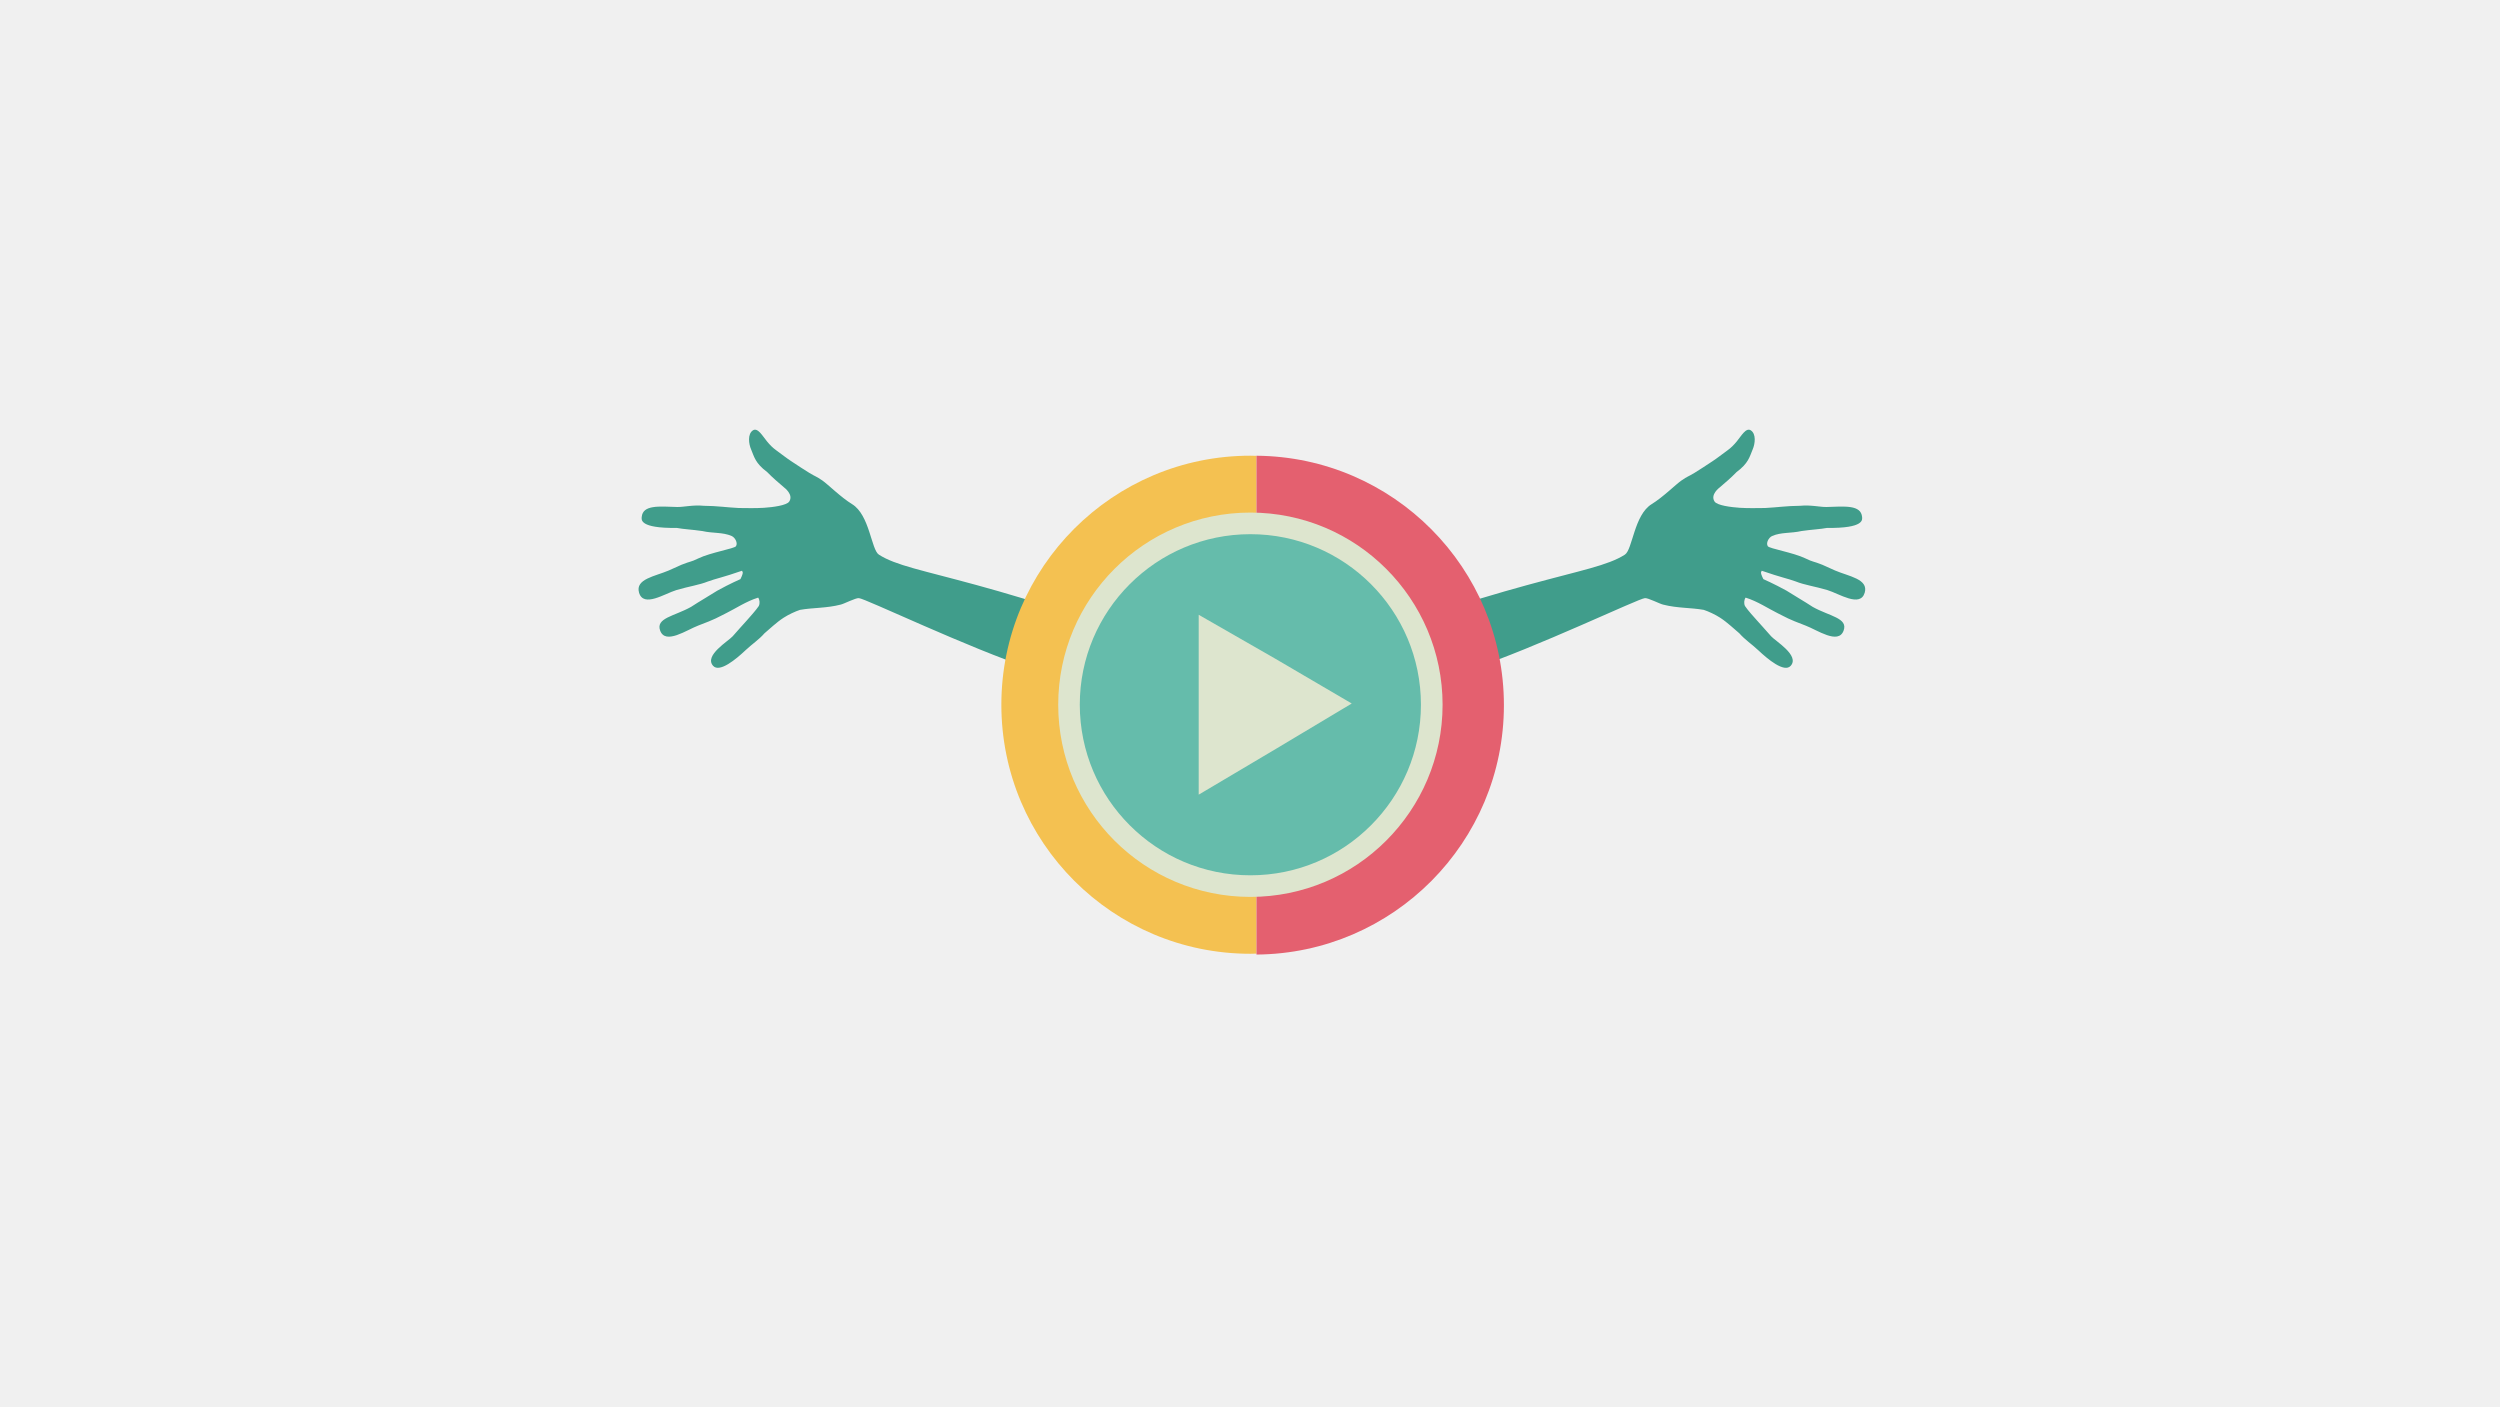
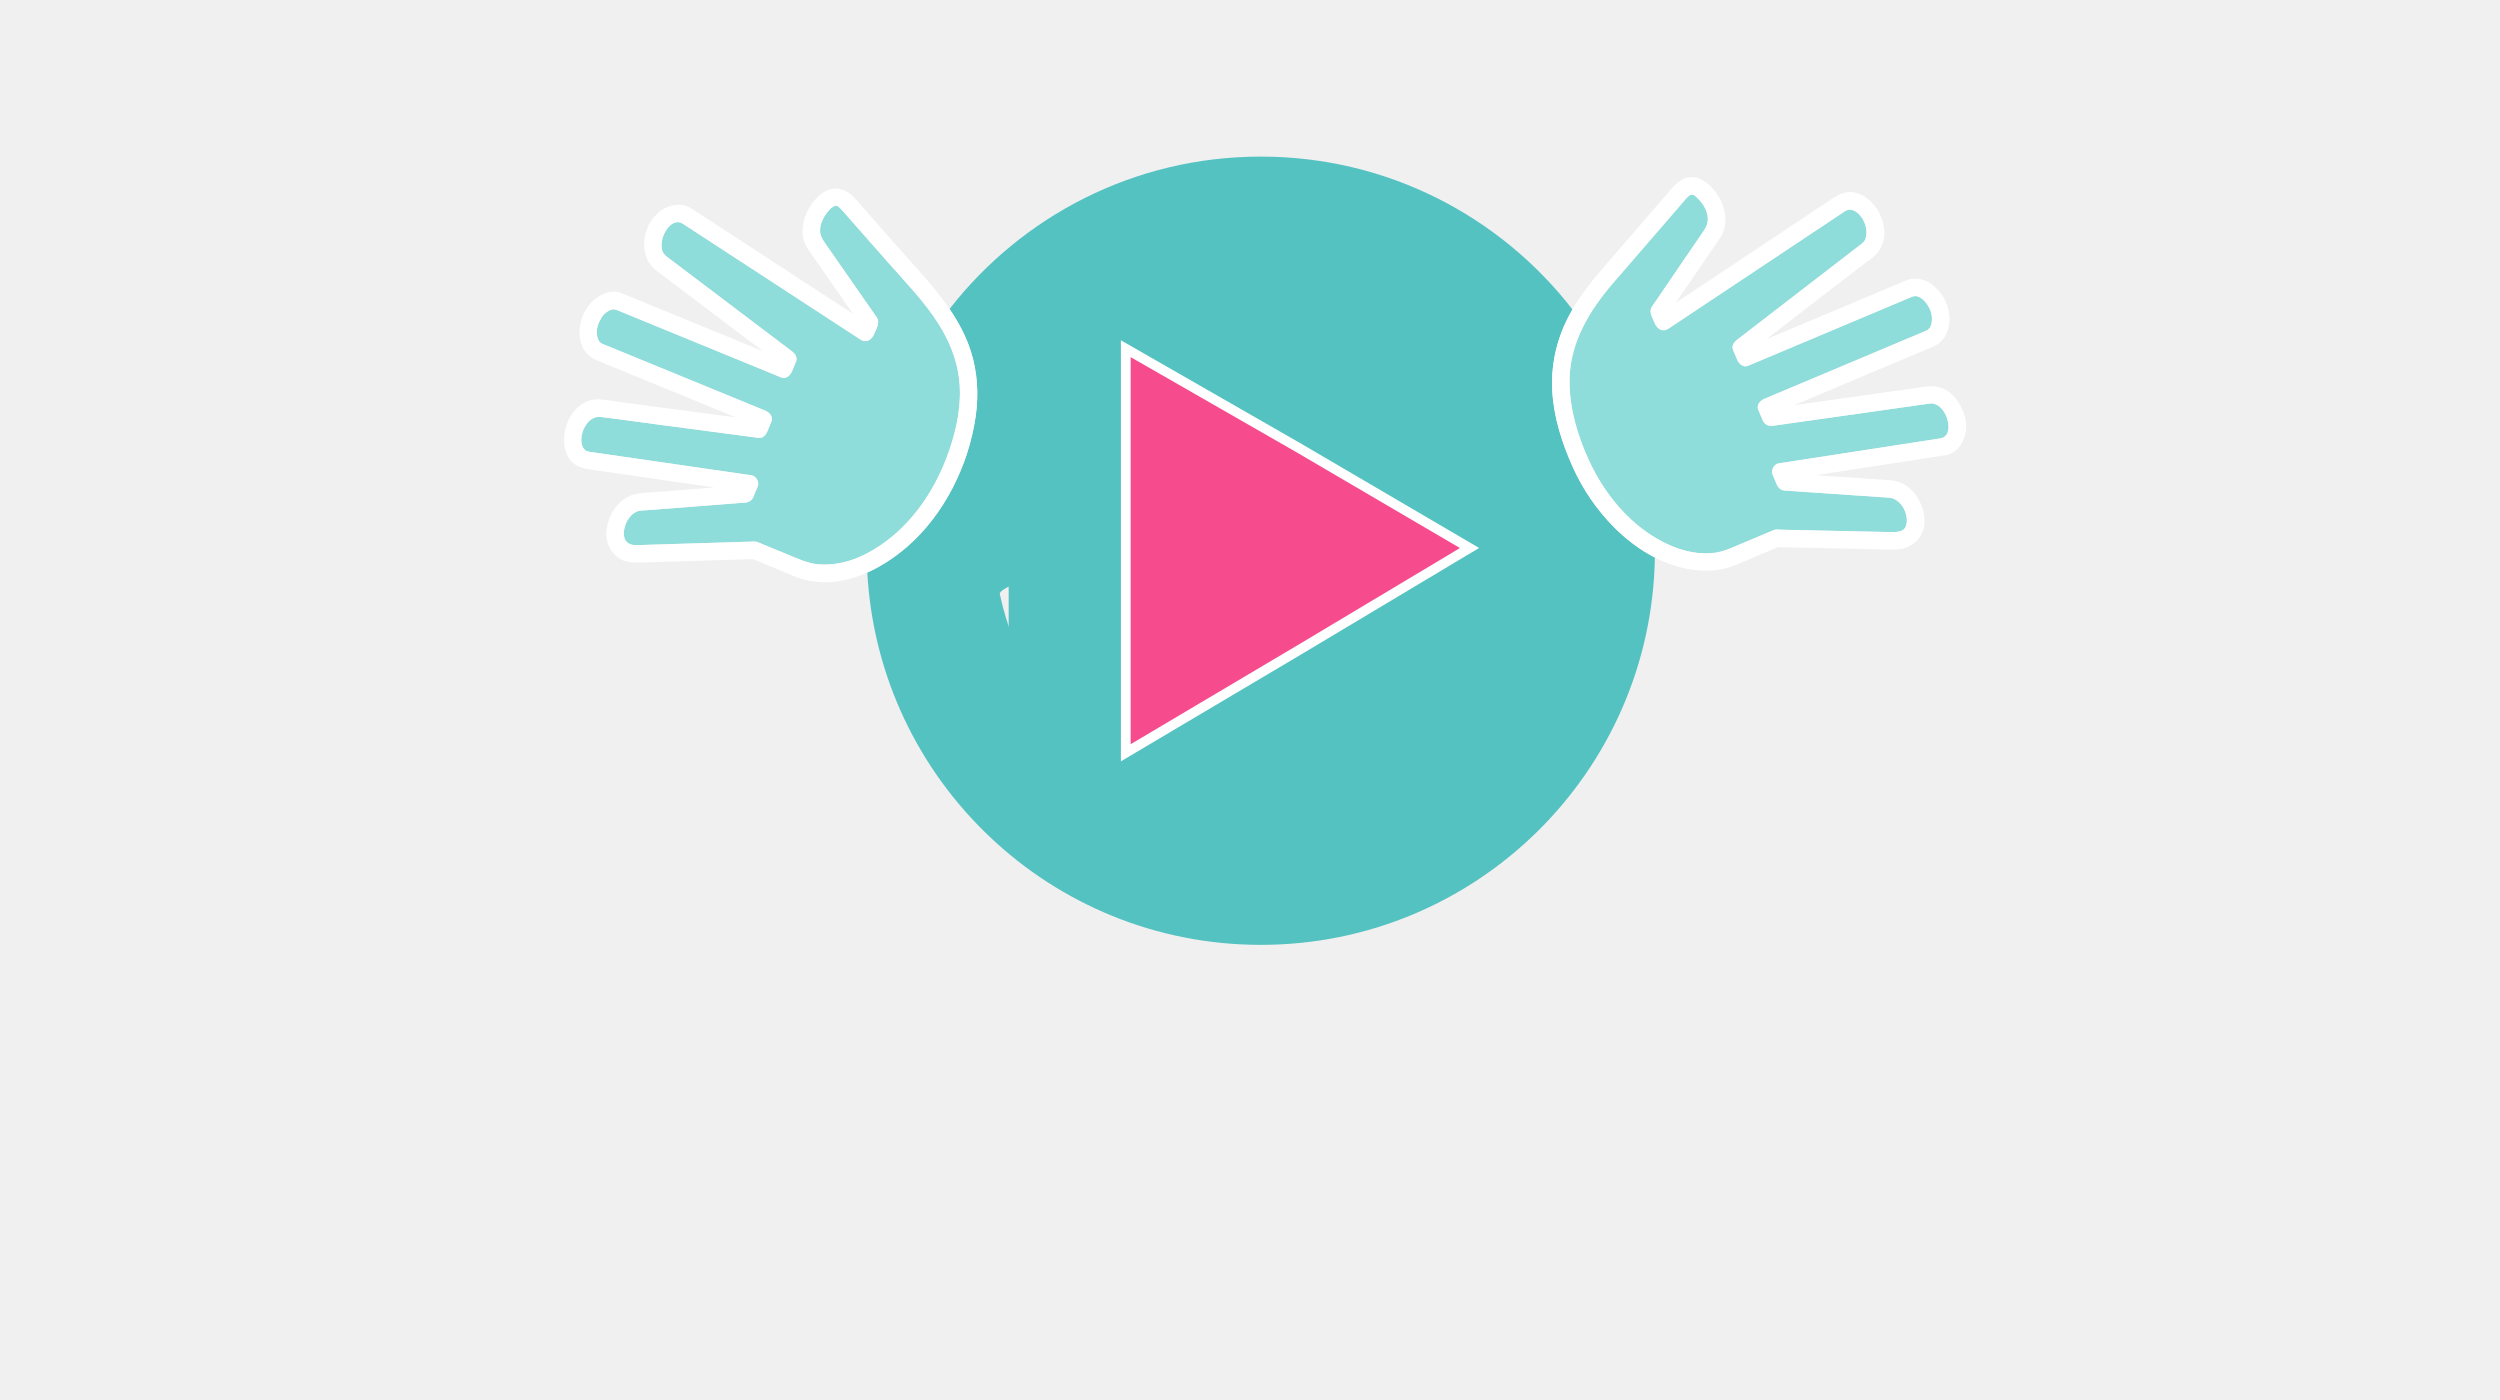
- <svg xmlns="http://www.w3.org/2000/svg" version="1.1" viewBox="0 0 768 432" enable-background="new 0 0 768 432" xml:space="preserve">
-   <g id="lefthand">
-     <g id="Layer_13_copy">
-       <path fill="#409D8B" d="M382.999,208.312c-80.812-32.24-102.578-31.257-113-37.922c-2.361-1.503-2.822-12.213-8.244-15.522    c-3.445-2.109-7.469-6.117-9.113-7.252c-2.018-1.381-1.963-1.105-4.057-2.368c-1.858-1.125-2.923-1.883-5.431-3.511    c-1.463-0.946-3.06-2.23-4.691-3.401c-1.161-0.834-1.921-1.635-2.851-2.75c-1.366-1.648-2.839-4.362-4.326-3.376    c-1.655,1.101-1.316,4.121-0.524,5.906c0.932,2.222,1.254,4.173,4.923,6.913c1.638,1.701,3.486,3.25,5.177,4.705    c0.052,0.047,2.984,2.184,1.598,4.33c-0.778,1.203-5.026,1.749-7.765,1.93c-2.957,0.185-5.31,0.066-7.751,0.066    c-3.535-0.171-6.775-0.662-10.742-0.68c-3.355-0.34-6.225,0.431-8.203,0.365c-5.515-0.179-10.522-0.698-10.86,3.045    c-0.076,0.799-0.801,3.53,10.772,3.39c2.008,0.387,4.736,0.5,7.846,0.956c3.232,0.746,6.239,0.312,8.998,1.519    c1.074,0.464,1.971,2.156,1.336,3.141c-0.478,0.734-7.861,1.956-11.521,3.728c-2.578,1.25-2.174,0.754-5.229,1.977    c-0.746,0.302-2.801,1.28-3.893,1.744c-4.191,1.812-10.372,2.609-9.128,6.831c1.362,4.642,7.816,0.316,11.443-0.798    c3.743-1.119,7.066-1.57,9.723-2.648c2.393-0.88,4.527-1.237,10.473-3.301c-0.052,0.351,0.771,0.042-0.496,2.578    c0,0-3.305,1.437-7.089,3.533c-2.424,1.548-5.668,3.399-8.092,5.002c-5.138,2.877-10.911,3.395-9.479,7.287    c1.619,4.411,8.171-0.237,11.697-1.556c5.562-2.1,5.677-2.375,8.614-3.823c2.774-1.367,6.177-3.651,9.799-4.765    c0.486,0.684,0.576,1.828,0.178,2.595c-0.771,1.184-2.94,3.604-3.673,4.423c-1.097,1.236-2.849,3.139-4.33,4.853    c-1.263,1.456-8.884,5.906-6.021,9.088c1.979,2.191,7.055-2.042,9.96-4.792c1.988-1.879,4.118-3.243,5.811-5.194    c1.622-1.333,3.475-3.214,5.891-4.792c1.469-0.959,3.617-1.956,5.026-2.412c3.984-0.714,8.08-0.481,12.474-1.612    c0.908-0.168,4.668-2.115,5.609-1.997c1.65-0.042,33.488,15.262,53.594,21.926c9.398,3.106,38.648,14.593,59.646,19.943    C377.839,223.411,382.13,210.864,382.999,208.312L382.999,208.312z" />
+ <svg xmlns="http://www.w3.org/2000/svg" version="1.1" viewBox="0 0 768 430" enable-background="new 0 0 768 430" xml:space="preserve">
+   <g id="Layer_1">
+     <g id="iconKinderGebaren">
+       <g>
+         <path fill="none" d="M248.602,77.105c0.003,0.004,0.006,0.008,0.009,0.012c0.011,0.016,0.021,0.031,0.032,0.047     c0.015,0.019,0.025,0.031,0.043,0.053C248.655,77.181,248.631,77.143,248.602,77.105z" />
+         <path fill="none" d="M421.094,148.414c8.733,0,15.815-8.003,15.815-17.876c0-9.871-7.082-17.869-15.815-17.869     c-8.736,0-15.812,7.998-15.812,17.869C405.282,140.411,412.357,148.414,421.094,148.414z" />
+         <path fill="none" d="M457.034,178.06c-6.819,34.3-36.129,60.159-71.15,60.159c-35.019,0-64.327-25.859-71.146-60.159     c0,0-7.913,2.967-7.598,4.425c8.306,38.593,40.447,67.44,78.744,67.44c38.363,0,70.55-28.944,78.79-67.636     C464.972,180.892,457.034,178.06,457.034,178.06z" />
+         <path fill="none" d="M350.259,148.414c8.732,0,15.812-8.003,15.812-17.876c0-9.871-7.08-17.869-15.812-17.869     c-8.733,0-15.813,7.998-15.813,17.869C334.445,140.411,341.525,148.414,350.259,148.414z" />
+         <path fill="#55C2C2" d="M483.208,143.593c-3.365-7.461-5.938-15.459-6.362-23.685c-0.35-6.783,0.885-13.452,3.586-19.676     c0.773-1.781,1.658-3.503,2.626-5.175c-22.148-28.562-56.79-46.951-95.733-46.951c-38.879,0-73.471,18.328-95.624,46.811     c2.698,3.972,4.983,8.204,6.478,12.806c2.141,6.593,2.518,13.521,1.522,20.358c-2.171,14.918-9.69,30.109-21.195,40.021     c-3.506,3.02-7.631,5.798-12.068,7.778c3.477,63.755,56.267,114.383,120.888,114.383c66.17,0,119.936-53.086,121.05-118.994     c-4.705-2.407-9.008-5.713-12.653-9.413C490.524,156.583,486.249,150.342,483.208,143.593z M421.094,112.669     c8.733,0,15.815,7.998,15.815,17.869c0,9.873-7.082,17.876-15.815,17.876c-8.736,0-15.812-8.003-15.812-17.876     C405.282,120.667,412.357,112.669,421.094,112.669z M350.259,112.669c8.732,0,15.812,7.998,15.812,17.869     c0,9.873-7.08,17.876-15.812,17.876c-8.733,0-15.813-8.003-15.813-17.876C334.445,120.667,341.525,112.669,350.259,112.669z      M464.674,182.289c-8.24,38.691-40.427,67.636-78.79,67.636c-38.297,0-70.438-28.848-78.744-67.44     c-0.315-1.458,7.598-4.425,7.598-4.425c6.819,34.3,36.128,60.159,71.146,60.159c35.021,0,64.331-25.859,71.15-60.159     C457.034,178.06,464.972,180.892,464.674,182.289z" />
+         <path fill="#8EDDDB" d="M294.667,116.648c-0.678-6.166-3.063-11.993-6.375-17.197c-4.354-6.846-10.145-12.779-15.491-18.852     c-4.691-5.326-9.382-10.651-14.073-15.978c-0.007-0.008-0.012-0.016-0.019-0.023c-0.666-0.722-1.485-1.636-2.276-1.348     c-1.246,0.453-2.476,2.085-3.154,3.205c-0.82,1.354-1.394,2.873-1.35,4.479c0.044,1.622,0.768,2.667,1.645,3.927     c2.12,3.048,4.239,6.095,6.36,9.141c2.556,3.674,5.113,7.348,7.67,11.021c0.59,0.848,1.179,1.695,1.769,2.542     c1.094,1.573-0.318,3.73-0.934,5.233c-0.622,1.514-2.354,2.647-3.949,1.606c-0.215-0.139-0.428-0.278-0.642-0.417     c-13.423-8.753-26.847-17.505-40.27-26.258c-4.575-2.982-9.151-5.966-13.727-8.949c-4.089-2.666-8.247,5.544-6.023,9.042     c0.163,0.256,1.066,1.074,0.472,0.623c0.044,0.034,0.09,0.069,0.135,0.104c0.217,0.163,0.434,0.329,0.652,0.492     c0.926,0.701,1.854,1.402,2.78,2.103c11.82,8.938,23.641,17.876,35.461,26.813c0.883,0.668,1.724,1.846,1.235,3.036     c-0.421,1.026-0.842,2.053-1.264,3.08c-0.501,1.221-1.835,2.48-3.307,1.877c-13.341-5.474-26.681-10.946-40.022-16.419     c-2.901-1.19-5.801-2.38-8.701-3.57c-0.543-0.222-1.087-0.445-1.631-0.668c-0.755-0.31-1.244-0.355-1.909-0.142     c-1.171,0.378-2.223,1.262-2.884,2.297c-0.975,1.525-1.617,3.257-1.485,5.095c0.072,0.999,0.401,2.364,1.347,2.889     c0.181,0.101,0.251,0.146,0.264,0.161c0.006,0.002,0.009,0.004,0.015,0.006c0.27,0.111,0.54,0.222,0.811,0.333     c2.65,1.087,5.301,2.175,7.951,3.262c13.787,5.655,27.573,11.312,41.36,16.967c1.221,0.502,2.481,1.836,1.878,3.308     c-0.422,1.027-0.843,2.053-1.265,3.079c-0.413,1.008-1.328,2.141-2.592,1.974c-10.391-1.374-20.782-2.749-31.174-4.124     c-5.817-0.769-11.631-1.624-17.46-2.309c-3.073-0.36-5.234,2.796-5.775,5.531c-0.392,1.978-0.12,4.816,2.273,5.164     c1.927,0.279,3.853,0.559,5.778,0.838c14.718,2.136,29.436,4.272,44.153,6.408c1.334,0.193,2.387,2.065,1.879,3.307     c-0.422,1.026-0.844,2.053-1.265,3.08c-0.491,1.196-1.27,1.87-2.592,1.973c-10.248,0.794-20.498,1.587-30.746,2.38     c-0.687,0.053-1.445,0.021-2.11,0.226c-2.823,0.869-4.571,4.321-4.451,7.135c0.098,2.295,1.557,3.483,4.236,3.345     c0.729-0.038,1.459-0.055,2.188-0.077c8.572-0.265,17.144-0.528,25.715-0.792c2.633-0.082,5.266-0.163,7.898-0.243     c1.025-0.032,2.109,0.632,3.023,1.008c2.159,0.885,4.316,1.771,6.475,2.655c3.216,1.319,6.973,3.063,10.058,3.326     c5.126,0.437,10.102-0.793,14.77-3.187c12.573-6.445,21.139-18.729,25.624-31.864     C294.002,131.343,295.479,124.021,294.667,116.648z" />
+         <path fill="#FFFFFF" d="M299.7,128.081c0.995-6.837,0.618-13.766-1.522-20.358c-1.494-4.602-3.779-8.834-6.478-12.806     c-1.08-1.591-2.226-3.142-3.416-4.655c-4.147-5.274-8.805-10.193-13.236-15.226c-4.172-4.738-8.345-9.478-12.518-14.216     c-0.079-0.089-0.16-0.169-0.241-0.243c-2.885-2.945-6.651-3.67-10.038-0.971c-3.066,2.445-5.229,6.156-5.625,10.067     c-0.172,1.705-0.008,3.471,0.624,5.073c0.335,0.849,0.749,1.587,1.305,2.297c-0.086-0.109-0.165-0.189,0.088,0.12     c-0.011-0.016-0.021-0.031-0.032-0.047c-0.003-0.004-0.006-0.008-0.009-0.012c0.029,0.037,0.054,0.075,0.084,0.111     c-0.018-0.021-0.028-0.034-0.043-0.053c0.637,0.915,1.273,1.831,1.911,2.746c3.821,5.493,7.644,10.985,11.466,16.477     c-10.302-6.717-20.604-13.434-30.905-20.15c-5.814-3.791-11.63-7.583-17.444-11.374c-0.393-0.256-0.785-0.512-1.177-0.767     c-2.61-1.703-5.652-1.477-8.338-0.079c-6.613,3.44-8.838,14.335-2.586,19.063c10.929,8.263,21.856,16.525,32.784,24.789     c-11.431-4.689-22.86-9.378-34.292-14.067c-2.649-1.088-5.301-2.175-7.951-3.262c-0.467-0.192-0.934-0.39-1.407-0.564     c-3.351-1.232-7.11,0.762-9.312,3.209c-4.466,4.962-5.14,14.604,1.954,17.516c1.795,0.735,3.59,1.472,5.385,2.208     c12.432,5.1,24.862,10.199,37.293,15.3c-12.305-1.628-24.61-3.256-36.915-4.883c-1.842-0.244-3.802-0.708-5.669-0.658     c-8.119,0.216-12.513,11.228-8.883,17.713c1.686,3.011,4.545,3.521,7.557,3.959c3.486,0.507,6.972,1.012,10.457,1.519     c8.949,1.299,17.898,2.598,26.847,3.896c-3.991,0.309-7.982,0.617-11.973,0.927c-3.437,0.266-6.874,0.531-10.311,0.798     c-6.236,0.483-10.168,5.591-10.831,11.586c-0.364,3.295,1.046,6.354,3.679,8.292c1.87,1.376,4.375,1.533,6.603,1.465     c2.918-0.091,5.834-0.181,8.751-0.27c8.399-0.259,16.796-0.518,25.194-0.776c0.261-0.008,0.521-0.017,0.782-0.024     c1.63,0.669,3.26,1.337,4.89,2.006c3.401,1.396,6.801,3.061,10.328,4.124c6.684,2.015,13.61,0.812,19.908-2     c4.438-1.98,8.562-4.759,12.068-7.778C290.01,158.19,297.529,142.999,299.7,128.081z M266.002,170.165     c-4.668,2.394-9.644,3.623-14.77,3.187c-3.085-0.263-6.842-2.007-10.058-3.326c-2.158-0.885-4.315-1.771-6.475-2.655     c-0.914-0.376-1.998-1.04-3.023-1.008c-2.633,0.08-5.266,0.161-7.898,0.243c-8.571,0.264-17.143,0.527-25.715,0.792     c-0.729,0.022-1.459,0.039-2.188,0.077c-2.68,0.139-4.139-1.05-4.236-3.345c-0.12-2.813,1.628-6.266,4.451-7.135     c0.665-0.205,1.424-0.173,2.11-0.226c10.248-0.793,20.498-1.586,30.746-2.38c1.322-0.103,2.101-0.776,2.592-1.973     c0.421-1.027,0.843-2.054,1.265-3.08c0.508-1.241-0.545-3.113-1.879-3.307c-14.718-2.136-29.436-4.272-44.153-6.408     c-1.926-0.279-3.852-0.559-5.778-0.838c-2.394-0.348-2.665-3.187-2.273-5.164c0.541-2.735,2.702-5.892,5.775-5.531     c5.829,0.685,11.643,1.54,17.46,2.309c10.392,1.375,20.783,2.75,31.174,4.124c1.264,0.167,2.179-0.966,2.592-1.974     c0.422-1.026,0.843-2.052,1.265-3.079c0.604-1.472-0.657-2.806-1.878-3.308c-13.787-5.655-27.573-11.312-41.36-16.967     c-2.65-1.087-5.301-2.175-7.951-3.262c-0.271-0.111-0.541-0.222-0.811-0.333c-0.006-0.002-0.009-0.004-0.015-0.006     c-0.013-0.016-0.083-0.061-0.264-0.161c-0.945-0.524-1.274-1.89-1.347-2.889c-0.132-1.838,0.511-3.569,1.485-5.095     c0.661-1.035,1.713-1.919,2.884-2.297c0.665-0.214,1.154-0.168,1.909,0.142c0.544,0.223,1.088,0.446,1.631,0.668     c2.9,1.19,5.8,2.38,8.701,3.57c13.342,5.473,26.682,10.945,40.022,16.419c1.472,0.604,2.806-0.656,3.307-1.877     c0.422-1.027,0.843-2.054,1.264-3.08c0.488-1.19-0.353-2.368-1.235-3.036c-11.82-8.938-23.641-17.875-35.461-26.813     c-0.927-0.7-1.854-1.401-2.78-2.103c-0.219-0.163-0.436-0.329-0.652-0.492c-0.045-0.034-0.091-0.069-0.135-0.104     c0.595,0.451-0.309-0.367-0.472-0.623c-2.224-3.498,1.935-11.708,6.023-9.042c4.575,2.983,9.151,5.967,13.727,8.949     c13.423,8.753,26.847,17.505,40.27,26.258c0.214,0.139,0.427,0.278,0.642,0.417c1.596,1.041,3.327-0.093,3.949-1.606     c0.615-1.503,2.027-3.66,0.934-5.233c-0.59-0.847-1.179-1.694-1.769-2.542c-2.557-3.673-5.114-7.347-7.67-11.021     c-2.121-3.046-4.24-6.093-6.36-9.141c-0.877-1.26-1.601-2.305-1.645-3.927c-0.044-1.606,0.529-3.126,1.35-4.479     c0.679-1.12,1.908-2.752,3.154-3.205c0.791-0.288,1.61,0.626,2.276,1.348c0.007,0.008,0.012,0.016,0.019,0.023     c4.691,5.326,9.382,10.651,14.073,15.978c5.347,6.072,11.137,12.006,15.491,18.852c3.312,5.204,5.697,11.031,6.375,17.197     c0.812,7.373-0.665,14.694-3.041,21.652C287.141,151.436,278.575,163.72,266.002,170.165z" />
+         <path fill="#8EDDDB" d="M593.632,123.93c-0.27-0.041-1.094,0.08-0.373-0.022c-0.064,0.009-0.13,0.02-0.193,0.027     c-0.286,0.041-0.571,0.081-0.856,0.122c-1.173,0.166-2.345,0.332-3.519,0.498c-14.655,2.075-29.311,4.15-43.966,6.227     c-1.607,0.228-2.679-0.388-3.307-1.878c-0.43-1.022-0.861-2.045-1.291-3.067c-0.62-1.474,0.671-2.799,1.876-3.308     c13.292-5.595,26.582-11.189,39.872-16.784c2.89-1.216,5.778-2.432,8.667-3.648c0.533-0.225,1.068-0.449,1.603-0.674     c0.027-0.026,0.058-0.054,0.093-0.087c0.378-0.348,0.755-0.729,0.921-1.236c0.491-1.504,0.453-3.034-0.068-4.533     c-0.768-2.208-3.175-5.359-5.588-4.445c-0.472,0.179-0.936,0.381-1.402,0.577c-2.64,1.112-5.28,2.224-7.92,3.335     c-13.734,5.781-27.469,11.564-41.203,17.346c-1.475,0.62-2.8-0.672-3.308-1.877c-0.43-1.023-0.861-2.046-1.291-3.068     c-0.5-1.19,0.364-2.365,1.235-3.035c0.242-0.188,0.483-0.375,0.727-0.562c12.28-9.463,24.56-18.926,36.84-28.39     c0.402-0.31,0.804-0.619,1.207-0.929c-0.676,0.52,0.212-0.251,0.286-0.371c0.138-0.23,0.311-0.471,0.393-0.729     c0.224-0.709,0.358-1.374,0.331-2.122c-0.062-1.693-0.631-3.325-1.638-4.697c-1.275-1.736-3.24-2.877-4.999-1.706     c-0.391,0.26-0.781,0.519-1.171,0.777c-5.778,3.845-11.56,7.689-17.338,11.534c-11.957,7.953-23.914,15.906-35.87,23.859     c-1.598,1.062-3.32-0.113-3.95-1.606c-0.613-1.458-2.055-3.623-0.999-5.169c0.454-0.666,0.909-1.331,1.362-1.997     c2.162-3.169,4.324-6.337,6.485-9.505c2.206-3.233,4.411-6.466,6.617-9.698c0.511-0.748,1.02-1.494,1.531-2.241     c1.215-1.782,1.554-3.531,0.87-5.653c-0.553-1.721-1.621-3.225-2.942-4.453c-0.812-0.756-1.417-1.303-2.271-0.73     c-0.862,0.575-1.548,1.503-2.229,2.291c-2.465,2.853-4.931,5.703-7.396,8.555c-4.643,5.369-9.284,10.737-13.925,16.105     c-0.011,0.012-0.021,0.021-0.03,0.032c-7.122,8.283-13.047,17.991-13.333,29.213c-0.161,6.324,1.135,12.531,3.225,18.479     c2.191,6.237,5.129,12.198,9.081,17.519c3.838,5.169,8.633,9.794,14.193,13.078c4.588,2.708,9.833,4.661,14.963,4.701     c2.473,0.02,4.333-0.199,6.764-1.075c1.261-0.454,2.486-1.009,3.723-1.529c3.606-1.518,7.215-3.036,10.824-4.556     c0.588-0.248,1.506-0.107,2.127-0.094c1.49,0.033,2.98,0.064,4.471,0.097c4.609,0.101,9.218,0.199,13.828,0.3     c4.209,0.09,8.417,0.181,12.626,0.271c0.987,0.021,1.977,0.043,2.963,0.064c1.718,0.037,3.597-0.117,4.311-1.366     c1.167-2.041,0.287-5.572-1.58-7.492c-1.009-1.039-2.065-1.632-3.479-1.728c-3.438-0.235-6.879-0.47-10.317-0.704     c-7.173-0.488-14.346-0.979-21.519-1.467c-1.33-0.09-2.092-0.787-2.592-1.974c-0.431-1.022-0.861-2.045-1.293-3.067     c-0.523-1.246,0.557-3.104,1.878-3.308c10.17-1.57,20.339-3.142,30.509-4.712c6.416-0.991,12.832-1.982,19.247-2.975     c1.811-0.279,2.519-1.913,2.476-3.657C598.528,128.17,596.771,124.414,593.632,123.93z" />
+         <path fill="#FFFFFF" d="M600.767,122.374c-2.121-2.746-5.508-4.134-8.906-3.652c-0.535,0.074-1.07,0.15-1.605,0.227     c-3.202,0.453-6.403,0.906-9.604,1.36c-9.857,1.396-19.716,2.791-29.574,4.188c11.187-4.709,22.373-9.419,33.56-14.128     c2.64-1.111,5.281-2.223,7.921-3.335c0.575-0.241,1.167-0.465,1.731-0.729c3.448-1.614,4.825-5.606,4.558-9.192     c-0.304-4.042-2.458-7.714-5.763-10.018c-2.047-1.429-5.053-1.995-7.396-1.009c-1.787,0.752-3.576,1.507-5.362,2.258     c-12.595,5.303-25.188,10.604-37.781,15.906c9.666-7.449,19.33-14.898,28.998-22.348c1.597-1.23,3.526-2.425,4.908-3.908     c5.497-5.897,0.876-16.956-6.42-18.791c-3.021-0.76-5.329,0.611-7.678,2.174c-2.433,1.618-4.867,3.238-7.301,4.857     c-13.418,8.924-26.835,17.85-40.253,26.773c3.247-4.759,6.495-9.518,9.743-14.277c0.938-1.376,1.878-2.754,2.817-4.131     c0.219-0.32,0.438-0.641,0.656-0.96c0.035-0.054,0.071-0.105,0.107-0.158c-0.538,0.79,0.33-0.427,0.444-0.591     c0.341-0.485,0.582-1.085,0.793-1.632c1.383-3.604,0.513-7.788-1.468-10.992c-1.935-3.126-5.203-6.327-9.149-5.777     c-3.064,0.426-5.04,3.259-6.932,5.448c-2.563,2.965-5.128,5.93-7.691,8.896c-4.131,4.775-8.261,9.552-12.39,14.328     c-3.204,3.722-6.215,7.646-8.674,11.896c-0.968,1.672-1.853,3.394-2.626,5.175c-2.701,6.224-3.936,12.893-3.586,19.676     c0.424,8.226,2.997,16.224,6.362,23.685c3.041,6.749,7.316,12.99,12.513,18.264c3.646,3.7,7.948,7.006,12.653,9.413     c6.025,3.083,12.711,4.694,19.528,3.775c3.654-0.492,7.037-2.224,10.4-3.64c2.106-0.886,4.213-1.773,6.321-2.66     c0.521-0.219,1.041-0.438,1.561-0.657c7.654,0.164,15.308,0.331,22.961,0.495c3.598,0.078,7.194,0.156,10.792,0.235     c1.109,0.023,2.222,0.087,3.327-0.045c3.521-0.422,6.193-2.377,7.438-5.716c1.247-3.341,0.094-7.486-1.733-10.365     c-1.799-2.834-4.729-4.916-8.12-5.147c-2.654-0.181-5.307-0.361-7.959-0.543c-4.994-0.34-9.987-0.681-14.981-1.021     c11.327-1.751,22.654-3.501,33.982-5.251c1.922-0.297,3.846-0.594,5.769-0.892c3.079-0.475,5.18-3.203,5.972-6.034     C604.757,129.785,603.217,125.544,600.767,122.374z M596.121,134.67c-6.415,0.992-12.831,1.983-19.247,2.975     c-10.17,1.57-20.339,3.142-30.509,4.712c-1.321,0.204-2.401,2.062-1.878,3.308c0.432,1.022,0.862,2.045,1.293,3.067     c0.5,1.187,1.262,1.884,2.592,1.974c7.173,0.488,14.346,0.979,21.519,1.467c3.438,0.234,6.879,0.469,10.317,0.704     c1.414,0.096,2.471,0.688,3.479,1.728c1.867,1.92,2.747,5.451,1.58,7.492c-0.714,1.249-2.593,1.403-4.311,1.366     c-0.986-0.021-1.976-0.043-2.963-0.064c-4.209-0.091-8.417-0.182-12.626-0.271c-4.61-0.101-9.219-0.199-13.828-0.3     c-1.49-0.032-2.98-0.063-4.471-0.097c-0.621-0.014-1.539-0.154-2.127,0.094c-3.609,1.52-7.218,3.038-10.824,4.556     c-1.236,0.521-2.462,1.075-3.723,1.529c-2.431,0.876-4.291,1.095-6.764,1.075c-5.13-0.04-10.375-1.993-14.963-4.701     c-5.561-3.284-10.355-7.909-14.193-13.078c-3.952-5.32-6.89-11.281-9.081-17.519c-2.09-5.948-3.386-12.155-3.225-18.479     c0.286-11.222,6.211-20.93,13.333-29.213c0.01-0.011,0.02-0.021,0.03-0.032c4.641-5.368,9.282-10.736,13.925-16.105     c2.466-2.852,4.932-5.702,7.396-8.555c0.682-0.788,1.367-1.716,2.229-2.291c0.854-0.572,1.459-0.025,2.271,0.73     c1.321,1.229,2.39,2.732,2.942,4.453c0.684,2.122,0.345,3.871-0.87,5.653c-0.512,0.747-1.021,1.493-1.531,2.241     c-2.206,3.232-4.411,6.465-6.617,9.698c-2.161,3.168-4.323,6.336-6.485,9.505c-0.453,0.666-0.908,1.331-1.362,1.997     c-1.056,1.546,0.386,3.711,0.999,5.169c0.63,1.493,2.353,2.669,3.95,1.606c11.956-7.953,23.913-15.906,35.87-23.859     c5.778-3.845,11.56-7.689,17.338-11.534c0.39-0.259,0.78-0.518,1.171-0.777c1.759-1.171,3.724-0.03,4.999,1.706     c1.007,1.372,1.575,3.004,1.638,4.697c0.027,0.748-0.107,1.413-0.331,2.122c-0.082,0.258-0.255,0.498-0.393,0.729     c-0.074,0.12-0.962,0.891-0.286,0.371c-0.403,0.31-0.805,0.619-1.207,0.929c-12.28,9.464-24.56,18.927-36.84,28.39     c-0.243,0.187-0.484,0.374-0.727,0.562c-0.871,0.67-1.735,1.845-1.235,3.035c0.43,1.022,0.861,2.045,1.291,3.068     c0.508,1.205,1.833,2.497,3.308,1.877c13.734-5.781,27.469-11.564,41.203-17.346c2.64-1.111,5.28-2.223,7.92-3.335     c0.467-0.196,0.931-0.398,1.402-0.577c2.413-0.914,4.82,2.237,5.588,4.445c0.521,1.499,0.56,3.029,0.068,4.533     c-0.166,0.507-0.543,0.889-0.921,1.236c-0.035,0.033-0.065,0.061-0.093,0.087c-0.534,0.225-1.069,0.449-1.603,0.674     c-2.889,1.217-5.777,2.433-8.667,3.648c-13.29,5.595-26.58,11.189-39.872,16.784c-1.205,0.509-2.496,1.834-1.876,3.308     c0.43,1.022,0.861,2.045,1.291,3.067c0.628,1.49,1.699,2.105,3.307,1.878c14.655-2.076,29.311-4.151,43.966-6.227     c1.174-0.166,2.346-0.332,3.519-0.498c0.285-0.041,0.57-0.081,0.856-0.122c0.063-0.008,0.129-0.019,0.193-0.027     c-0.721,0.103,0.104-0.019,0.373,0.022c3.139,0.484,4.896,4.24,4.965,7.083C598.64,132.757,597.932,134.391,596.121,134.67z" />
+       </g>
    </g>
  </g>
-   <g id="righthand">
-     <g id="Layer_13_2_">
-       <path fill="#409D8B" d="M386.157,208.312c80.816-32.24,102.586-31.257,112.995-37.922c2.375-1.503,2.834-12.213,8.241-15.522    c3.455-2.109,7.48-6.117,9.138-7.252c1.996-1.381,1.956-1.105,4.042-2.368c1.858-1.125,2.92-1.883,5.435-3.511    c1.466-0.946,3.059-2.23,4.69-3.401c1.157-0.834,1.921-1.635,2.852-2.75c1.358-1.648,2.832-4.362,4.312-3.376    c1.677,1.101,1.326,4.121,0.536,5.906c-0.93,2.222-1.256,4.173-4.938,6.913c-1.631,1.701-3.461,3.25-5.164,4.705    c-0.062,0.047-2.987,2.184-1.586,4.33c0.764,1.203,5.024,1.749,7.768,1.93c2.93,0.185,5.286,0.066,7.743,0.066    c3.533-0.171,6.777-0.662,10.74-0.68c3.349-0.34,6.228,0.431,8.207,0.365c5.517-0.179,10.516-0.698,10.864,3.045    c0.063,0.799,0.789,3.53-10.784,3.39c-1.998,0.387-4.728,0.5-7.848,0.956c-3.228,0.746-6.243,0.312-8.986,1.519    c-1.068,0.464-1.985,2.156-1.344,3.141c0.474,0.734,7.85,1.956,11.529,3.728c2.563,1.25,2.165,0.754,5.229,1.977    c0.737,0.302,2.784,1.28,3.882,1.744c4.191,1.812,10.365,2.609,9.13,6.831c-1.368,4.642-7.814,0.316-11.441-0.798    c-3.747-1.119-7.069-1.57-9.735-2.648c-2.374-0.88-4.521-1.237-10.466-3.301c0.06,0.351-0.776,0.042,0.506,2.578    c0,0,3.29,1.437,7.093,3.533c2.413,1.548,5.657,3.399,8.076,5.002c5.14,2.877,10.925,3.395,9.48,7.287    c-1.615,4.411-8.155-0.237-11.69-1.556c-5.558-2.1-5.682-2.375-8.617-3.823c-2.771-1.367-6.176-3.651-9.797-4.765    c-0.49,0.684-0.566,1.828-0.185,2.595c0.765,1.184,2.94,3.604,3.685,4.423c1.088,1.236,2.85,3.139,4.332,4.853    c1.262,1.456,8.881,5.906,6.016,9.088c-1.982,2.201-7.042-2.042-9.962-4.792c-2.001-1.879-4.104-3.243-5.804-5.194    c-1.632-1.333-3.49-3.214-5.898-4.792c-1.475-0.959-3.623-1.956-5.029-2.412c-3.987-0.714-8.075-0.481-12.474-1.612    c-0.911-0.168-4.666-2.115-5.595-1.997c-1.658-0.042-33.513,15.262-53.608,21.926c-9.396,3.106-38.647,14.593-59.641,19.943    C391.324,223.411,387.027,210.864,386.157,208.312L386.157,208.312z" />
-     </g>
+   <g id="Layer_3">
+     <path fill="#55C2C2" d="M467.413,249.2c0,2.927-2.238,5.3-5,5.3H314.862c-2.761,0-5-2.373-5-5.3V92.8c0-2.927,2.239-5.3,5-5.3   h147.551c2.762,0,5,2.373,5,5.3V249.2z" />
  </g>
-   <g id="pinkcircle">
-     <g>
-       <path fill="#F4C151" d="M384.128,139.988c-42.254,0-76.51,34.256-76.51,76.5c0,42.264,34.256,76.512,76.51,76.512    c0.624,0,1.239-0.032,1.859-0.047V140.035C385.367,140.021,384.752,139.988,384.128,139.988z" />
-       <path fill="#E4606F" d="M385.987,140v0.035v152.918v0.289C428.025,292.91,462,258.729,462,216.629    C462,174.506,428.025,140.338,385.987,140z" />
-     </g>
-   </g>
-   <g id="inner_circle">
-     <g id="Layer_7_1_">
-       <g id="Layer_1_1_">
-         <g>
-           <path fill="#65BCAB" d="M384.12,160.786c30.756,0,55.709,24.944,55.709,55.708c0,30.768-24.953,55.709-55.709,55.709      c-30.775,0-55.713-24.941-55.713-55.709C328.407,185.73,353.345,160.786,384.12,160.786z" />
-           <path fill="#DDE5CE" d="M439.829,216.494h-3.322c0,14.475-5.867,27.557-15.35,37.043c-9.48,9.5-22.553,15.355-37.037,15.355      c-14.479,0-27.559-5.855-37.045-15.355c-9.5-9.486-15.337-22.568-15.365-37.043c0-14.485,5.865-27.55,15.365-37.049      c9.486-9.483,22.566-15.341,37.045-15.344c14.484,0.003,27.557,5.865,37.037,15.344c9.482,9.499,15.35,22.563,15.35,37.049      H439.829h3.334c0-16.282-6.637-31.062-17.316-41.741c-10.654-10.674-25.43-17.291-41.727-17.291      c-16.301,0-31.072,6.617-41.747,17.291c-10.68,10.68-17.289,25.459-17.289,41.741c0,16.299,6.609,31.065,17.289,41.745      c10.675,10.682,25.446,17.289,41.747,17.289c16.297,0,31.072-6.607,41.727-17.289c10.68-10.68,17.316-25.445,17.316-41.745      H439.829z" />
-           <polygon fill="#DDE5CE" points="415.251,216.117 392.114,229.961 368.239,244.121 368.239,216.494 368.239,188.861       391.745,202.342     " />
+   <g id="Layer_2">
+     <g id="inner_circle">
+       <g id="Layer_7_1_">
+         <g id="Layer_1_1_">
+           <g>
+             <polygon fill="#F64B8D" stroke="#FFFFFF" stroke-width="3" stroke-miterlimit="10" points="451.436,168.346 399.466,199.442        345.84,231.245 345.84,169.194 345.84,107.125 398.639,137.407      " />
+           </g>
        </g>
      </g>
    </g>
  </g>
</svg>
